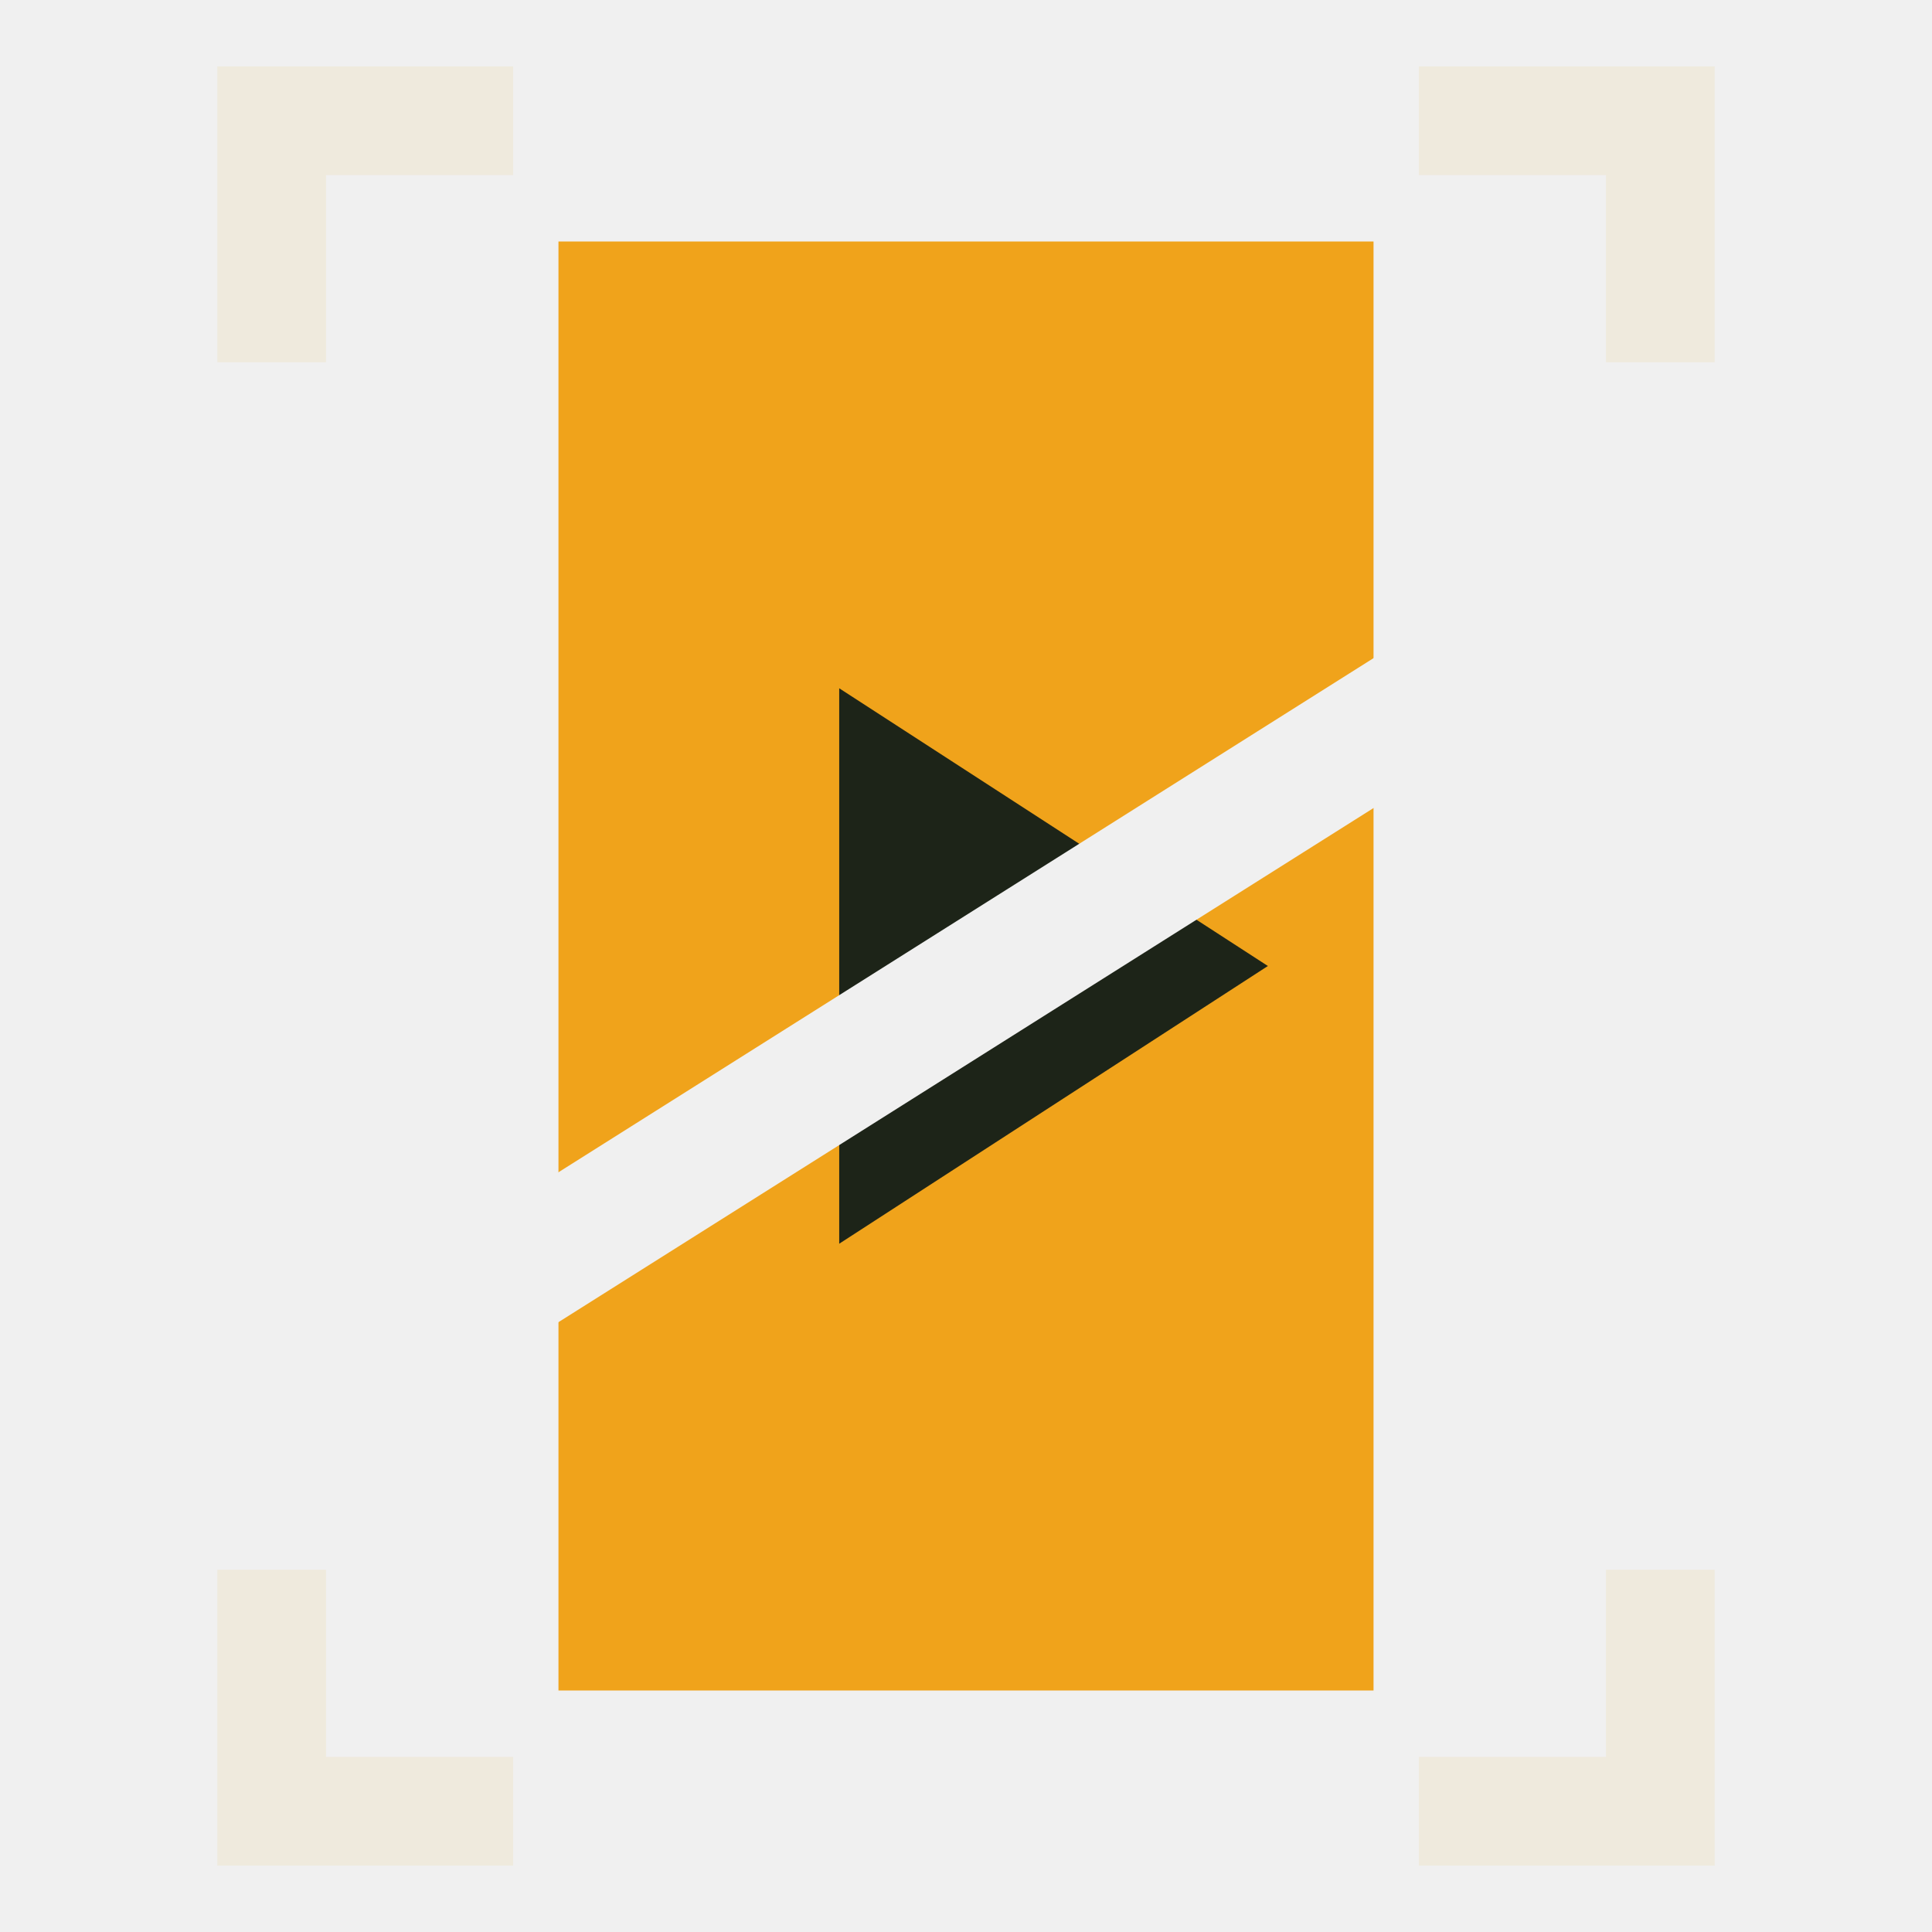
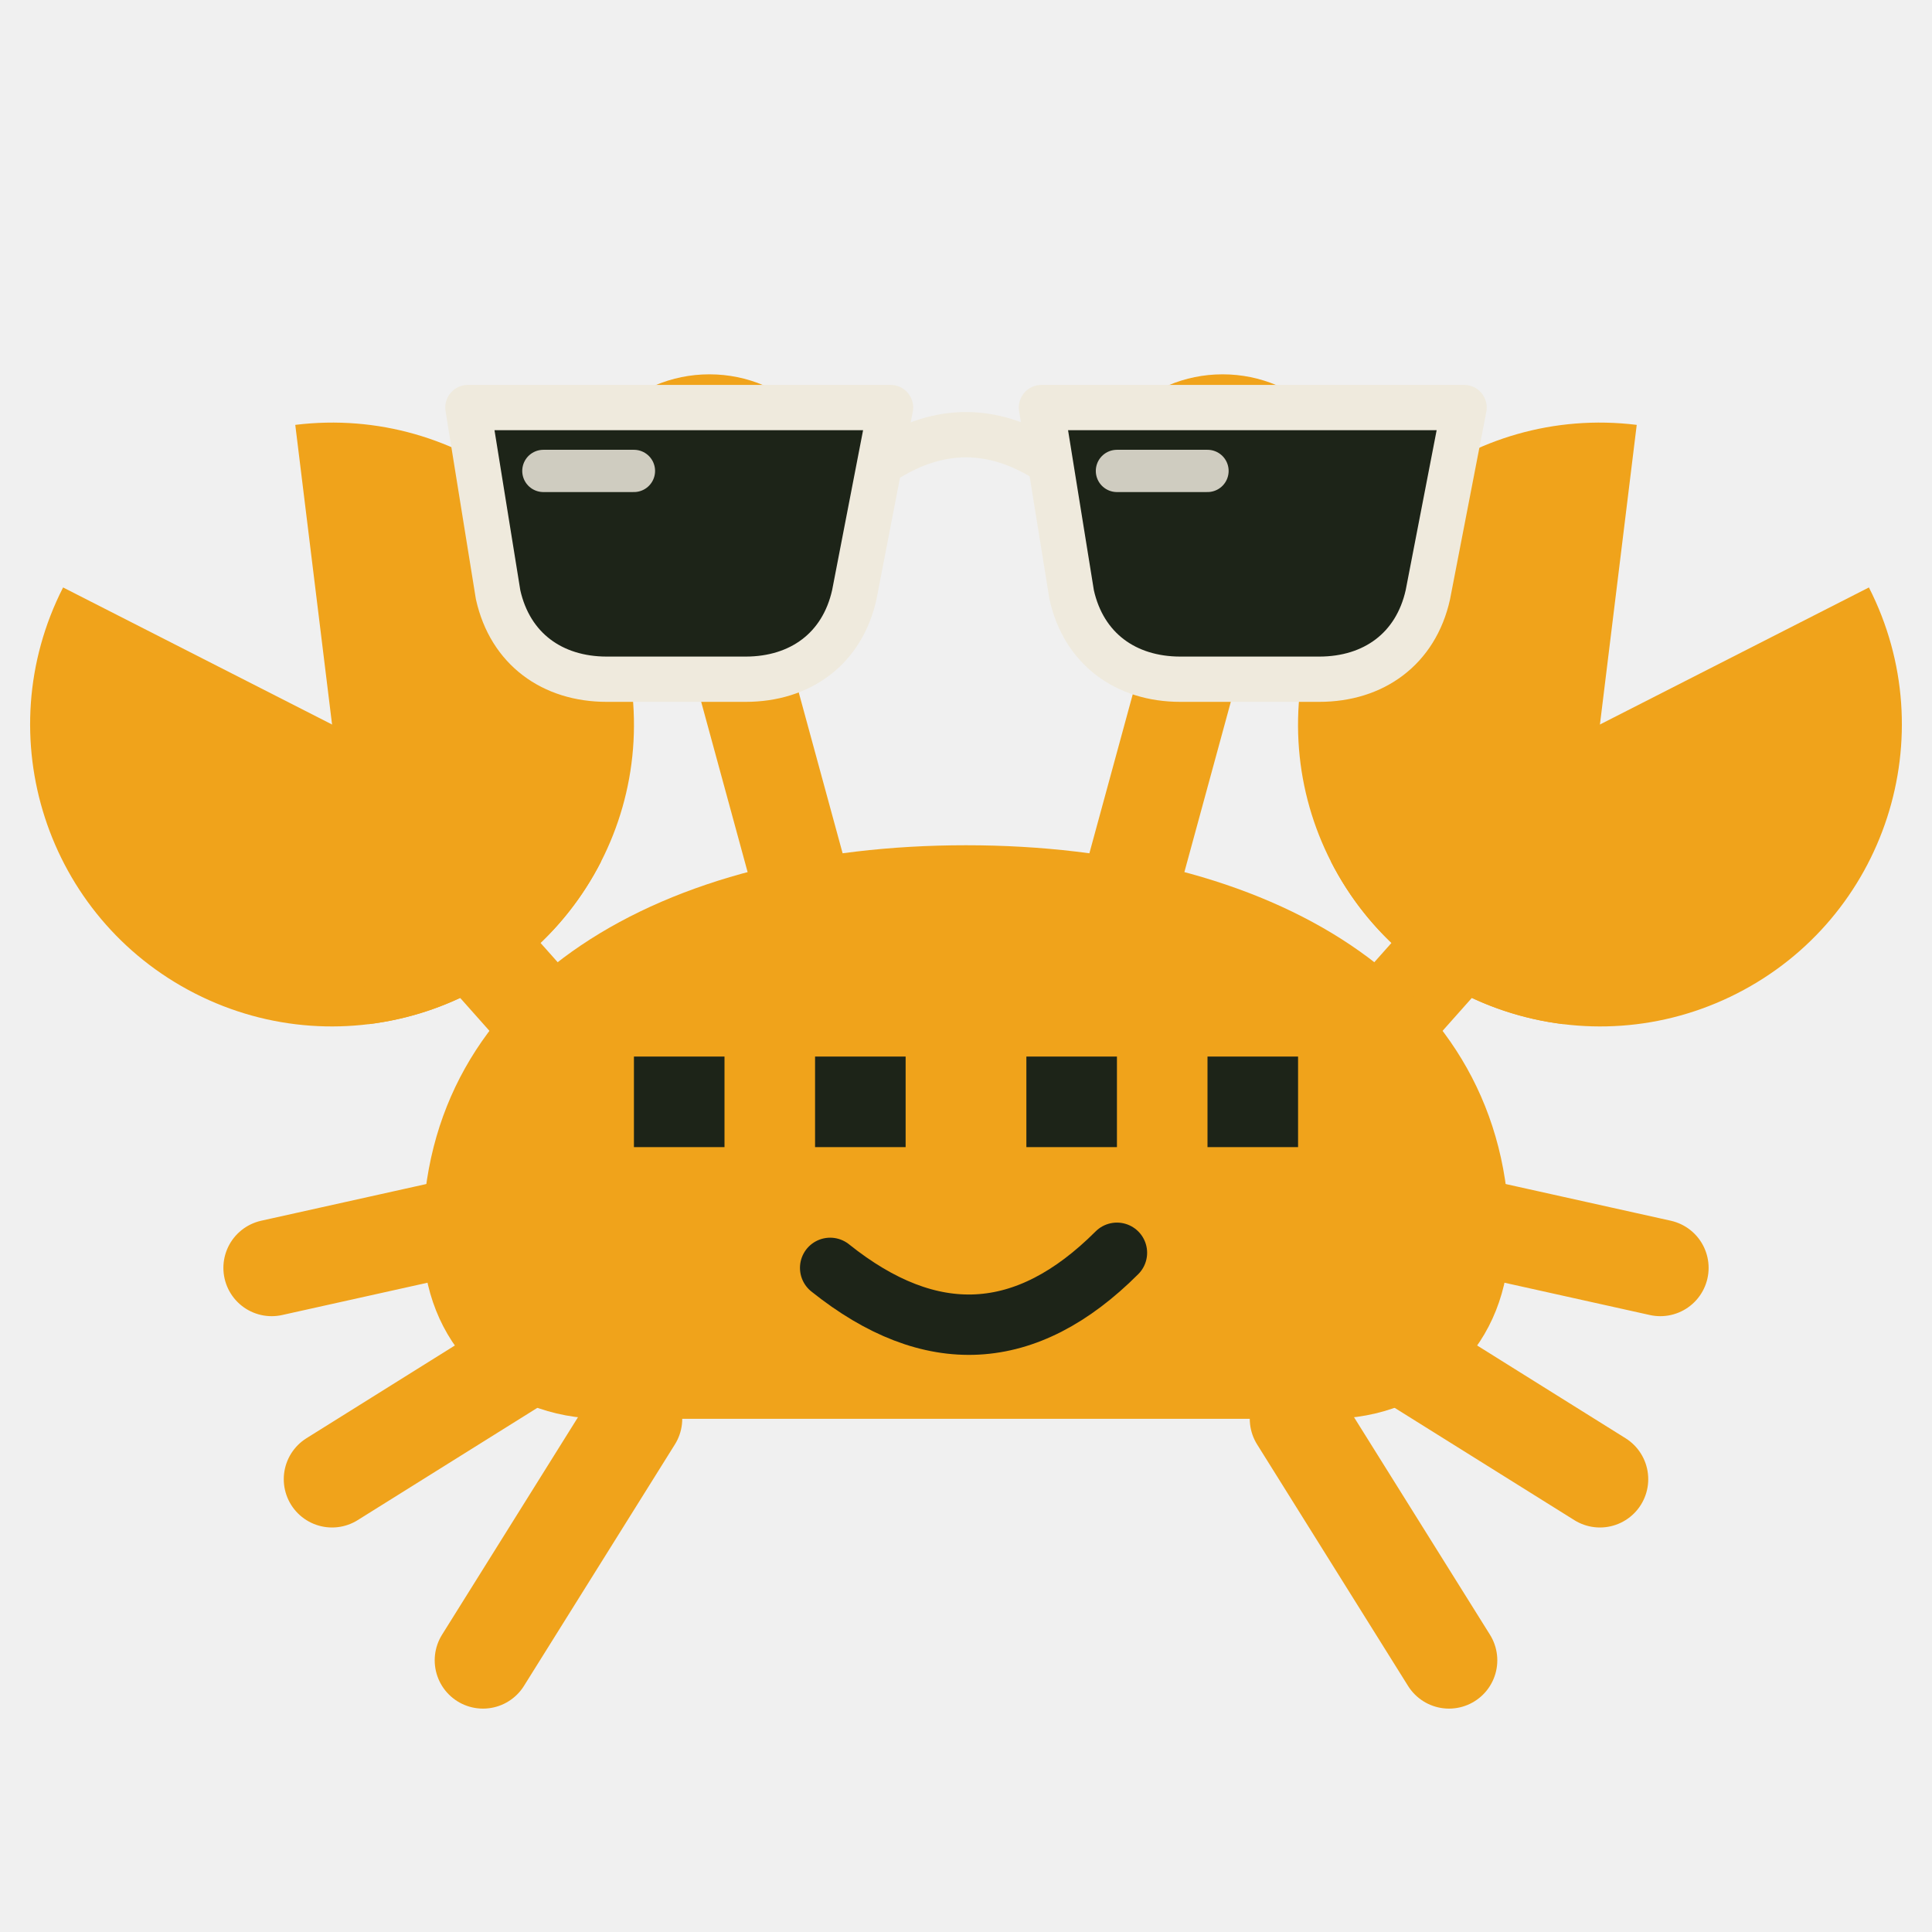
- <svg xmlns="http://www.w3.org/2000/svg" viewBox="0 0 32 32" role="img" aria-label="Clip-Studio">
-   <defs>
-     <mask id="schnitt">
-       <rect width="32" height="32" fill="#fff" />
-       <line x1="3" y1="24.6" x2="29" y2="8.2" stroke="#000" stroke-width="2.1" />
-     </mask>
-   </defs>
-   <g mask="url(#schnitt)">
-     <rect x="9.25" y="4" width="13.5" height="24" fill="#F0A31B" />
-     <path d="M13.9 11.4v9.2l7.1-4.6z" fill="#1D2418" />
+ <svg xmlns="http://www.w3.org/2000/svg" viewBox="0 0 64 64" role="img" aria-label="Clip-Studio">
+   <style>
+     .o{fill:#F0A31B}.d{fill:#1D2418}.c{fill:#EFEADD}
+     .bein{stroke:#F0A31B;stroke-width:3.2;stroke-linecap:round;fill:none}
+     .kiefer-o{transform-box:view-box;transform-origin:0 0;animation:schnipp-o 3.2s infinite}
+     .kiefer-u{transform-box:view-box;transform-origin:0 0;animation:schnipp-u 3.2s infinite}
+     
+     @keyframes schnipp-o{0%,70%,100%{transform:rotate(-28deg)}78%,86%{transform:rotate(0)}}
+     @keyframes schnipp-u{0%,70%,100%{transform:rotate(28deg)}78%,86%{transform:rotate(0)}}
+     
+     @media (prefers-reduced-motion:reduce){.kiefer-o,.kiefer-u{animation:none}}
+   </style>
+   <path class="bein" d="M19 44l-8 5M18 40l-9 2M21 47l-5 8M45 44l8 5M46 40l9 2M43 47l5 8" />
+   <path class="bein" d="M20 36l-8-9M44 36l8-9" />
+   <g transform="translate(11 24) rotate(-125)">
+     <path class="o kiefer-o" d="M0 0L10 0A10 10 0 0 0-10 0Z" transform="rotate(-28)" />
+     <path class="o kiefer-u" d="M0 0L10 0A10 10 0 0 1-10 0Z" transform="rotate(28)" />
  </g>
-   <path d="M4.5 6V2h4M27.5 6V2h-4M4.5 26v4h4M27.5 26v4h-4" fill="none" stroke="#EFEADD" stroke-width="1.8" />
+   <g transform="translate(53 24) rotate(-55)">
+     <path class="o kiefer-o" d="M0 0L10 0A10 10 0 0 0-10 0Z" transform="rotate(-28)" />
+     <path class="o kiefer-u" d="M0 0L10 0A10 10 0 0 1-10 0Z" transform="rotate(28)" />
+   </g>
+   <path class="bein" d="M27 31l-3-11M37 31l3-11" />
+   <circle class="o" cx="23.5" cy="17" r="4.6" />
+   <circle class="o" cx="40.5" cy="17" r="4.6" />
+   <path class="d" stroke="#EFEADD" stroke-width="1.5" stroke-linejoin="round" d="M15.5 13.5h14l-1.2 6.2c-.4 1.8-1.8 2.8-3.6 2.8h-4.6c-1.8 0-3.2-1-3.6-2.8z" />
+   <path class="d" stroke="#EFEADD" stroke-width="1.5" stroke-linejoin="round" d="M34.5 13.5h14l-1.2 6.2c-.4 1.8-1.8 2.8-3.6 2.8h-4.6c-1.8 0-3.2-1-3.6-2.8z" />
+   <path d="M29.4 15.2q2.6-1.6 5.2 0" stroke="#EFEADD" stroke-width="1.5" fill="none" />
+   <path d="M18 15.6l3 0M37 15.6l3 0" stroke="#EFEADD" stroke-width="1.4" stroke-linecap="round" opacity=".85" />
+   <path class="o" d="M14 41c0-8.5 8-13 18-13s18 4.5 18 13c0 3.5-2.5 6-6 6H20c-3.5 0-6-2.5-6-6z" />
+   <rect class="d" x="21" y="35" width="3" height="3" />
+   <rect class="d" x="27" y="35" width="3" height="3" />
+   <rect class="d" x="34" y="35" width="3" height="3" />
+   <rect class="d" x="40" y="35" width="3" height="3" />
+   <path d="M27.5 42q5 4 9.5-.5" stroke="#1D2418" stroke-width="2" fill="none" stroke-linecap="round" />
</svg>
